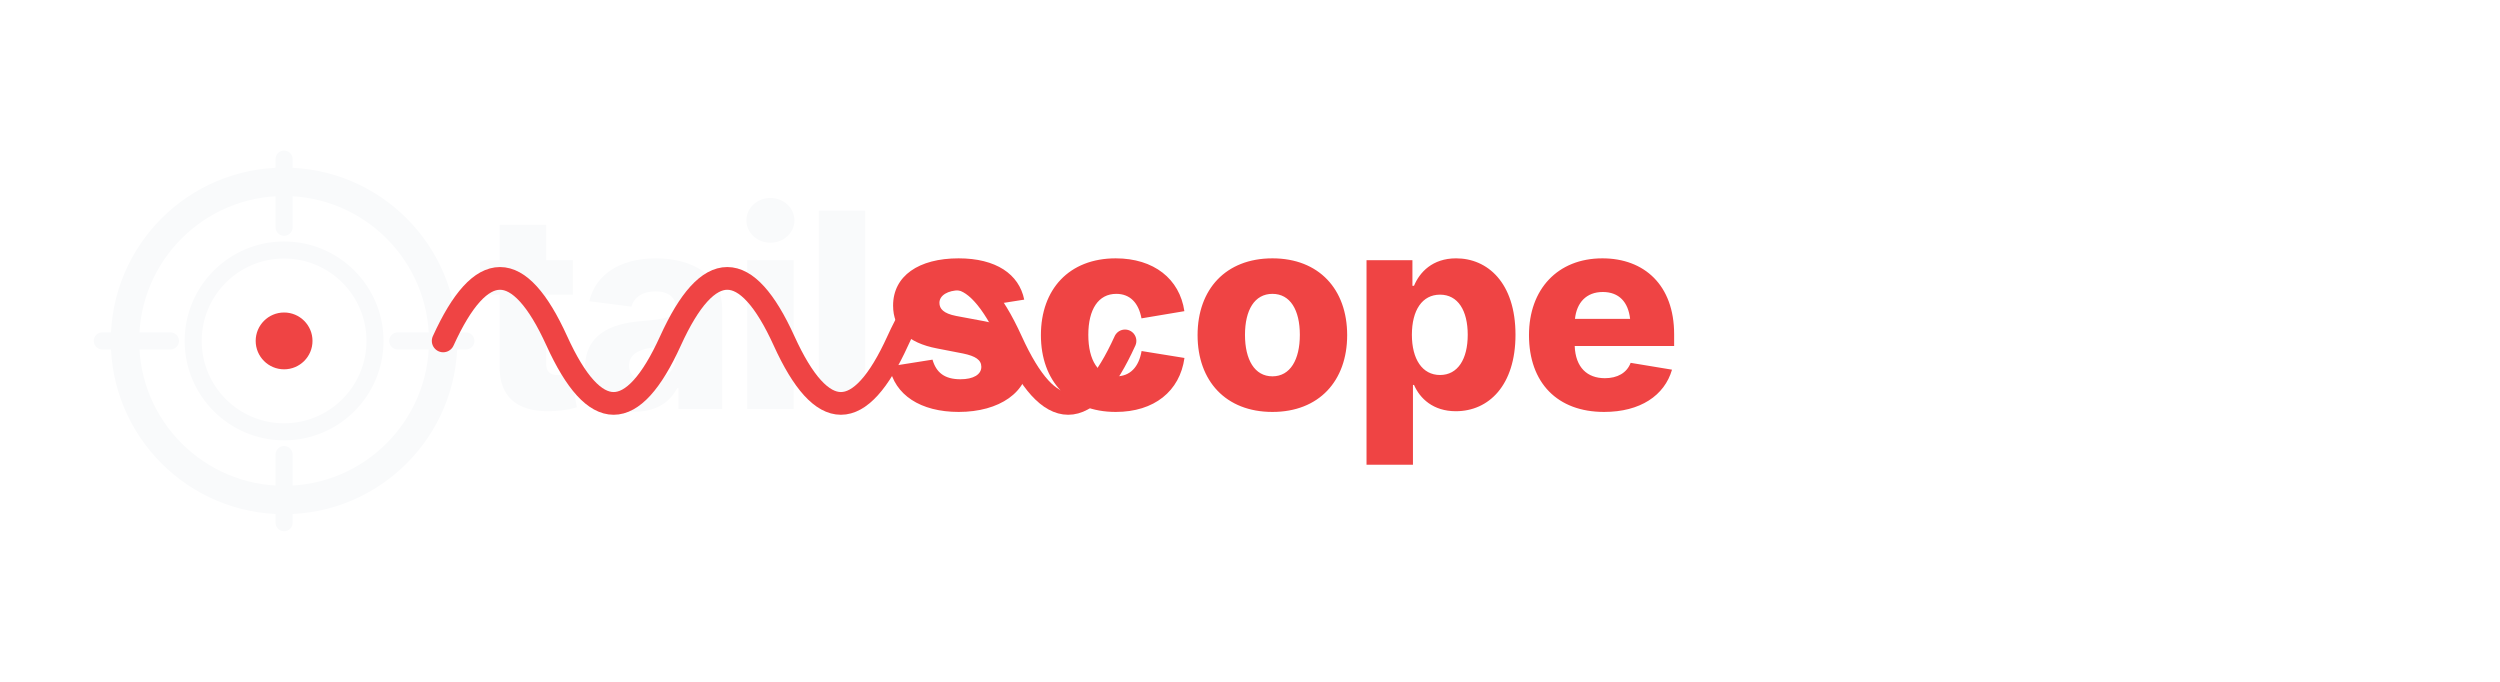
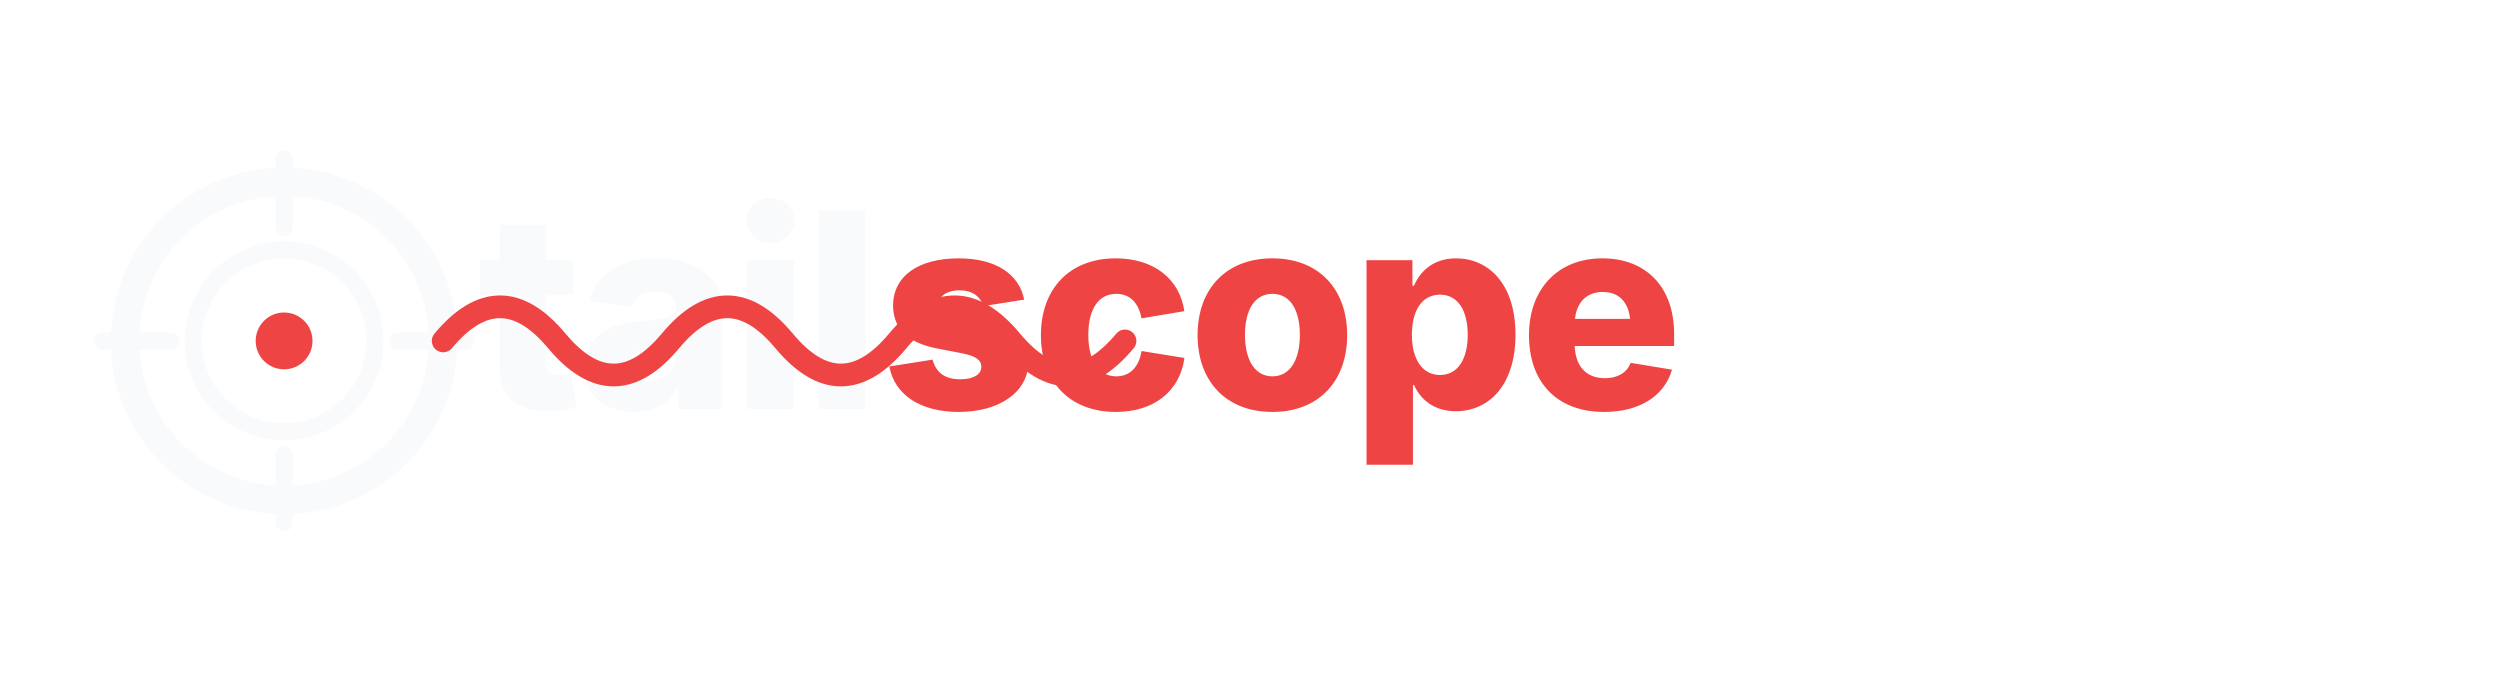
<svg xmlns="http://www.w3.org/2000/svg" viewBox="0 0 440 120" fill="none">
  <circle cx="50" cy="60" r="28" stroke="#F9FAFB" stroke-width="5" fill="none" />
  <circle cx="50" cy="60" r="16" stroke="#F9FAFB" stroke-width="3" fill="none" />
  <circle cx="50" cy="60" r="5" fill="#EF4444" />
  <line x1="50" y1="28" x2="50" y2="40" stroke="#F9FAFB" stroke-width="3" stroke-linecap="round" />
  <line x1="50" y1="80" x2="50" y2="92" stroke="#F9FAFB" stroke-width="3" stroke-linecap="round" />
  <line x1="18" y1="60" x2="30" y2="60" stroke="#F9FAFB" stroke-width="3" stroke-linecap="round" />
  <line x1="70" y1="60" x2="82" y2="60" stroke="#F9FAFB" stroke-width="3" stroke-linecap="round" />
  <text x="84" y="72" font-family="system-ui, -apple-system, sans-serif" font-size="48" font-weight="800" fill="#F9FAFB" letter-spacing="-1">tail<tspan fill="#EF4444">scope</tspan>
  </text>
-   <path d="M78 60 Q88 38 98 60 Q108 82 118 60 Q128 38 138 60 Q148 82 158 60 Q168 38 178 60 Q188 82 198 60" stroke="#EF4444" stroke-width="4" fill="none" stroke-linecap="round" />
+   <path d="M78 60 Q88 48 98 60 Q108 72 118 60 Q128 48 138 60 Q148 72 158 60 Q168 48 178 60 Q188 72 198 60" stroke="#EF4444" stroke-width="4" fill="none" stroke-linecap="round" />
</svg>
